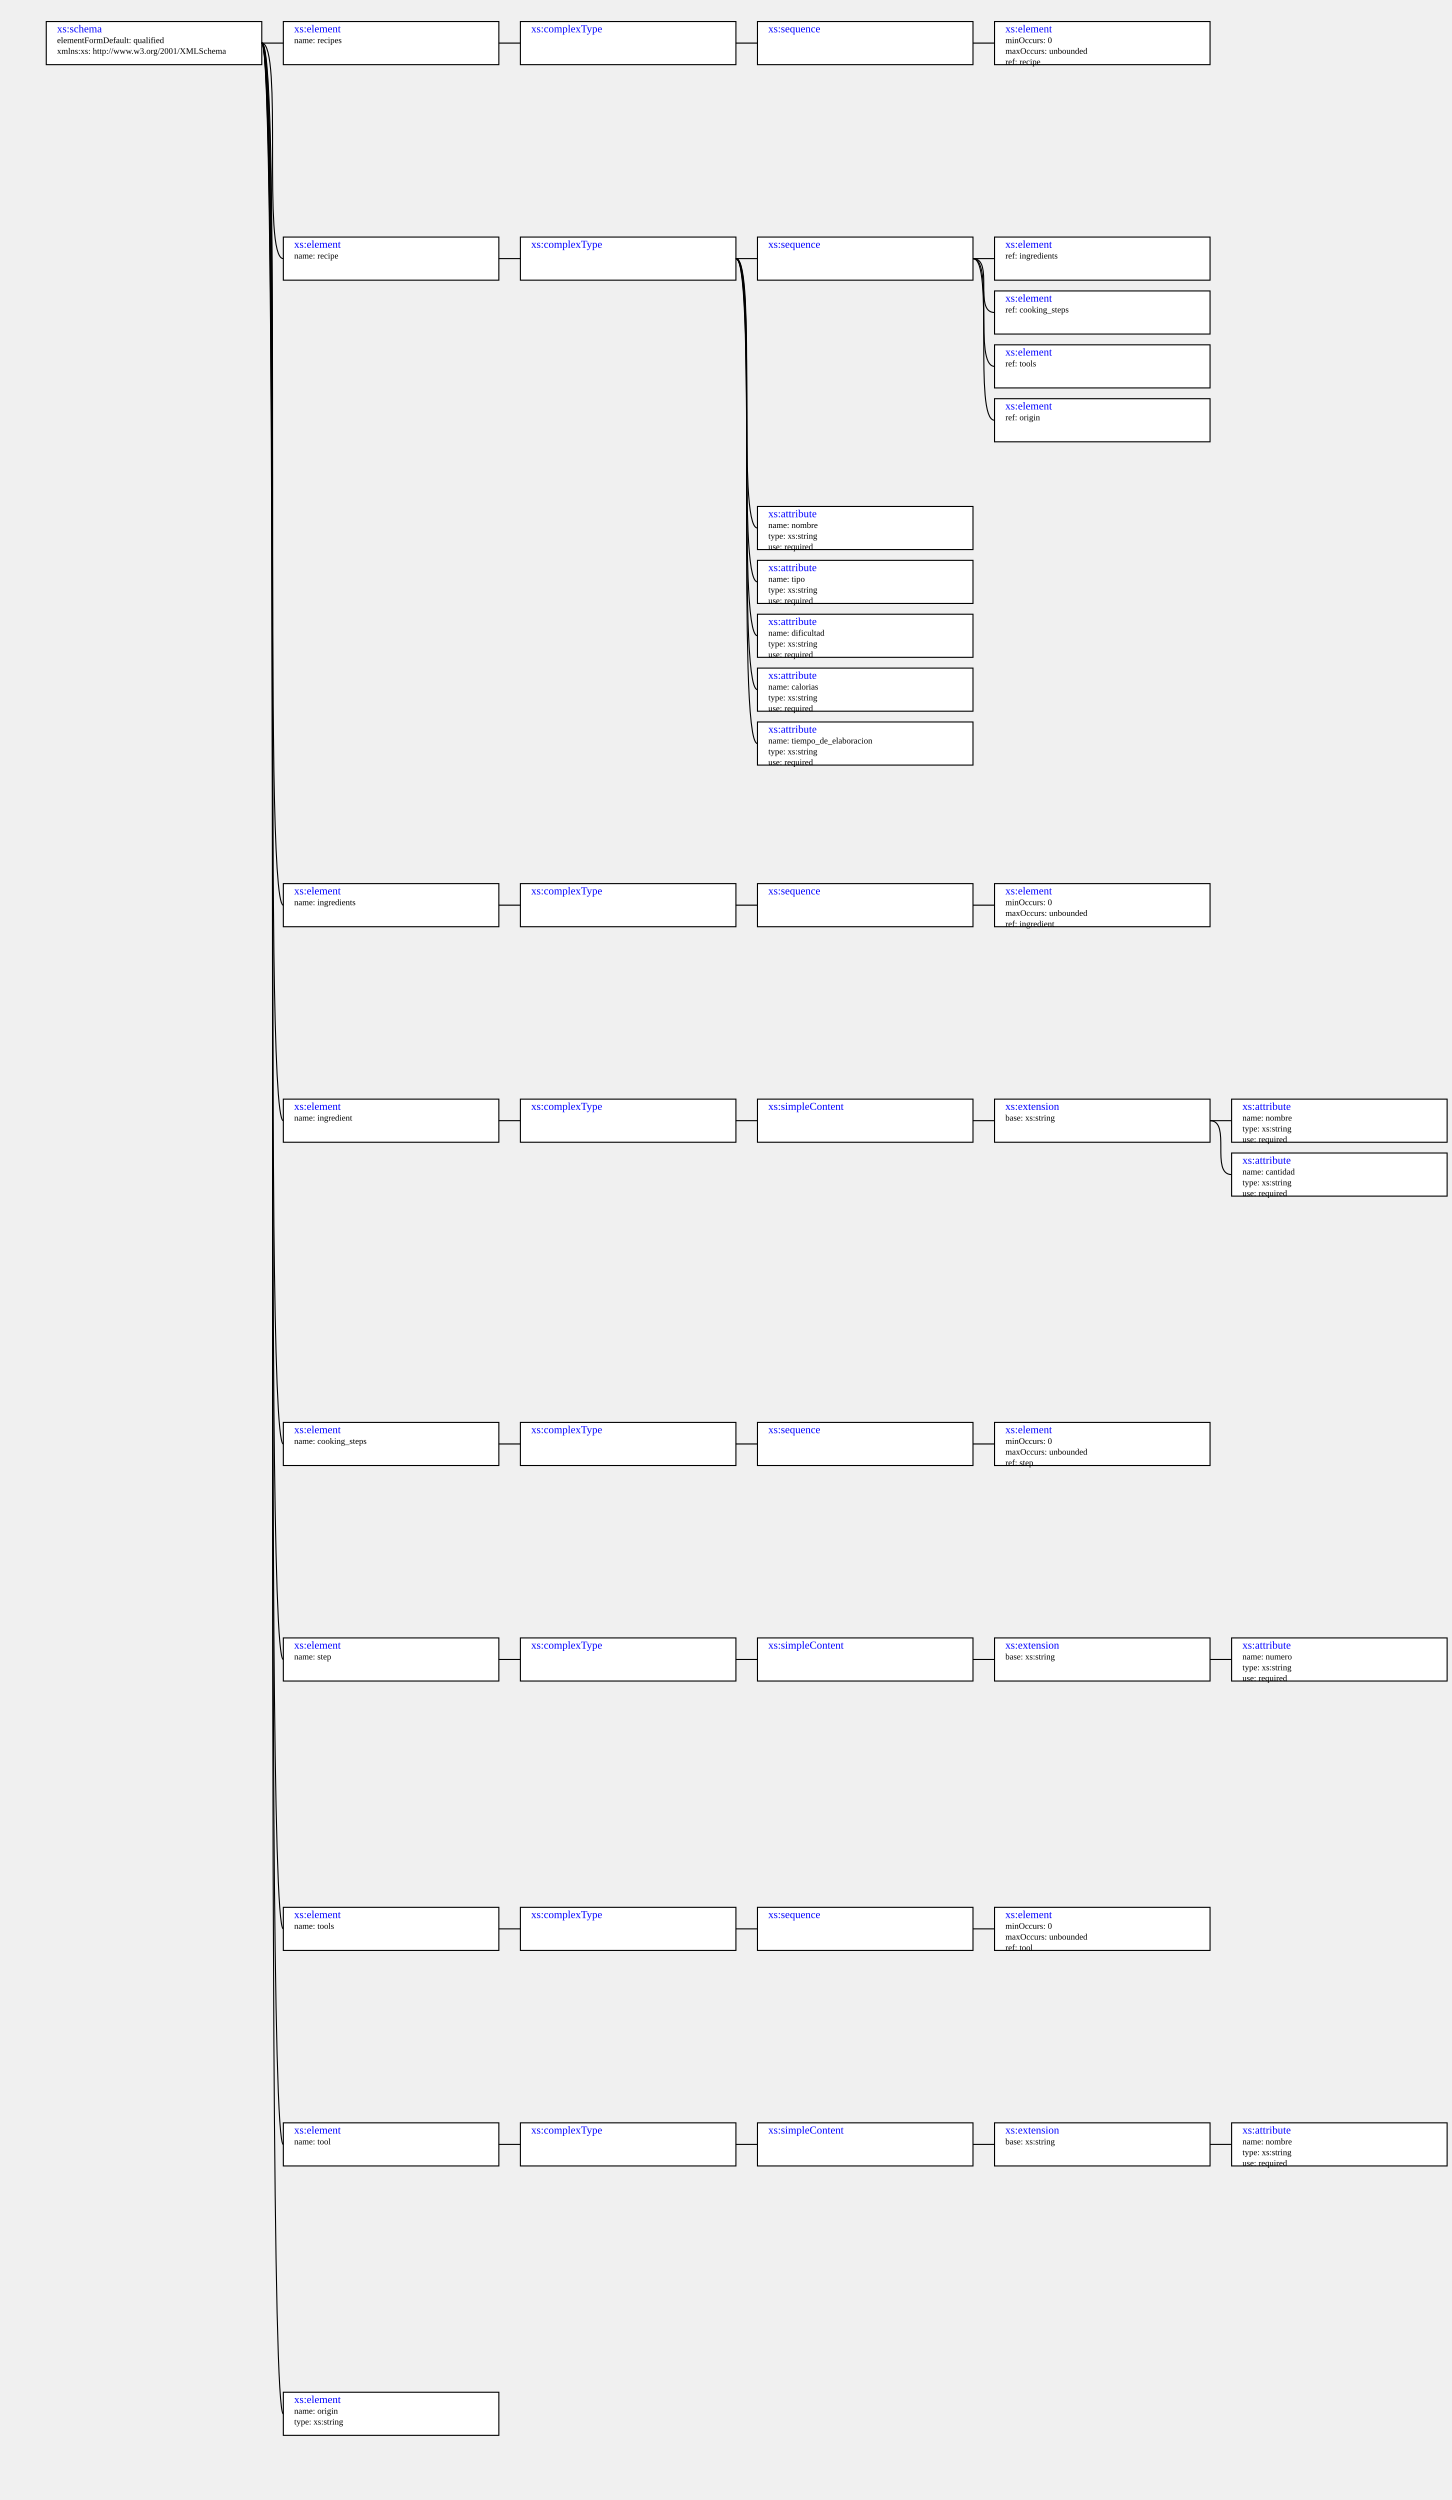
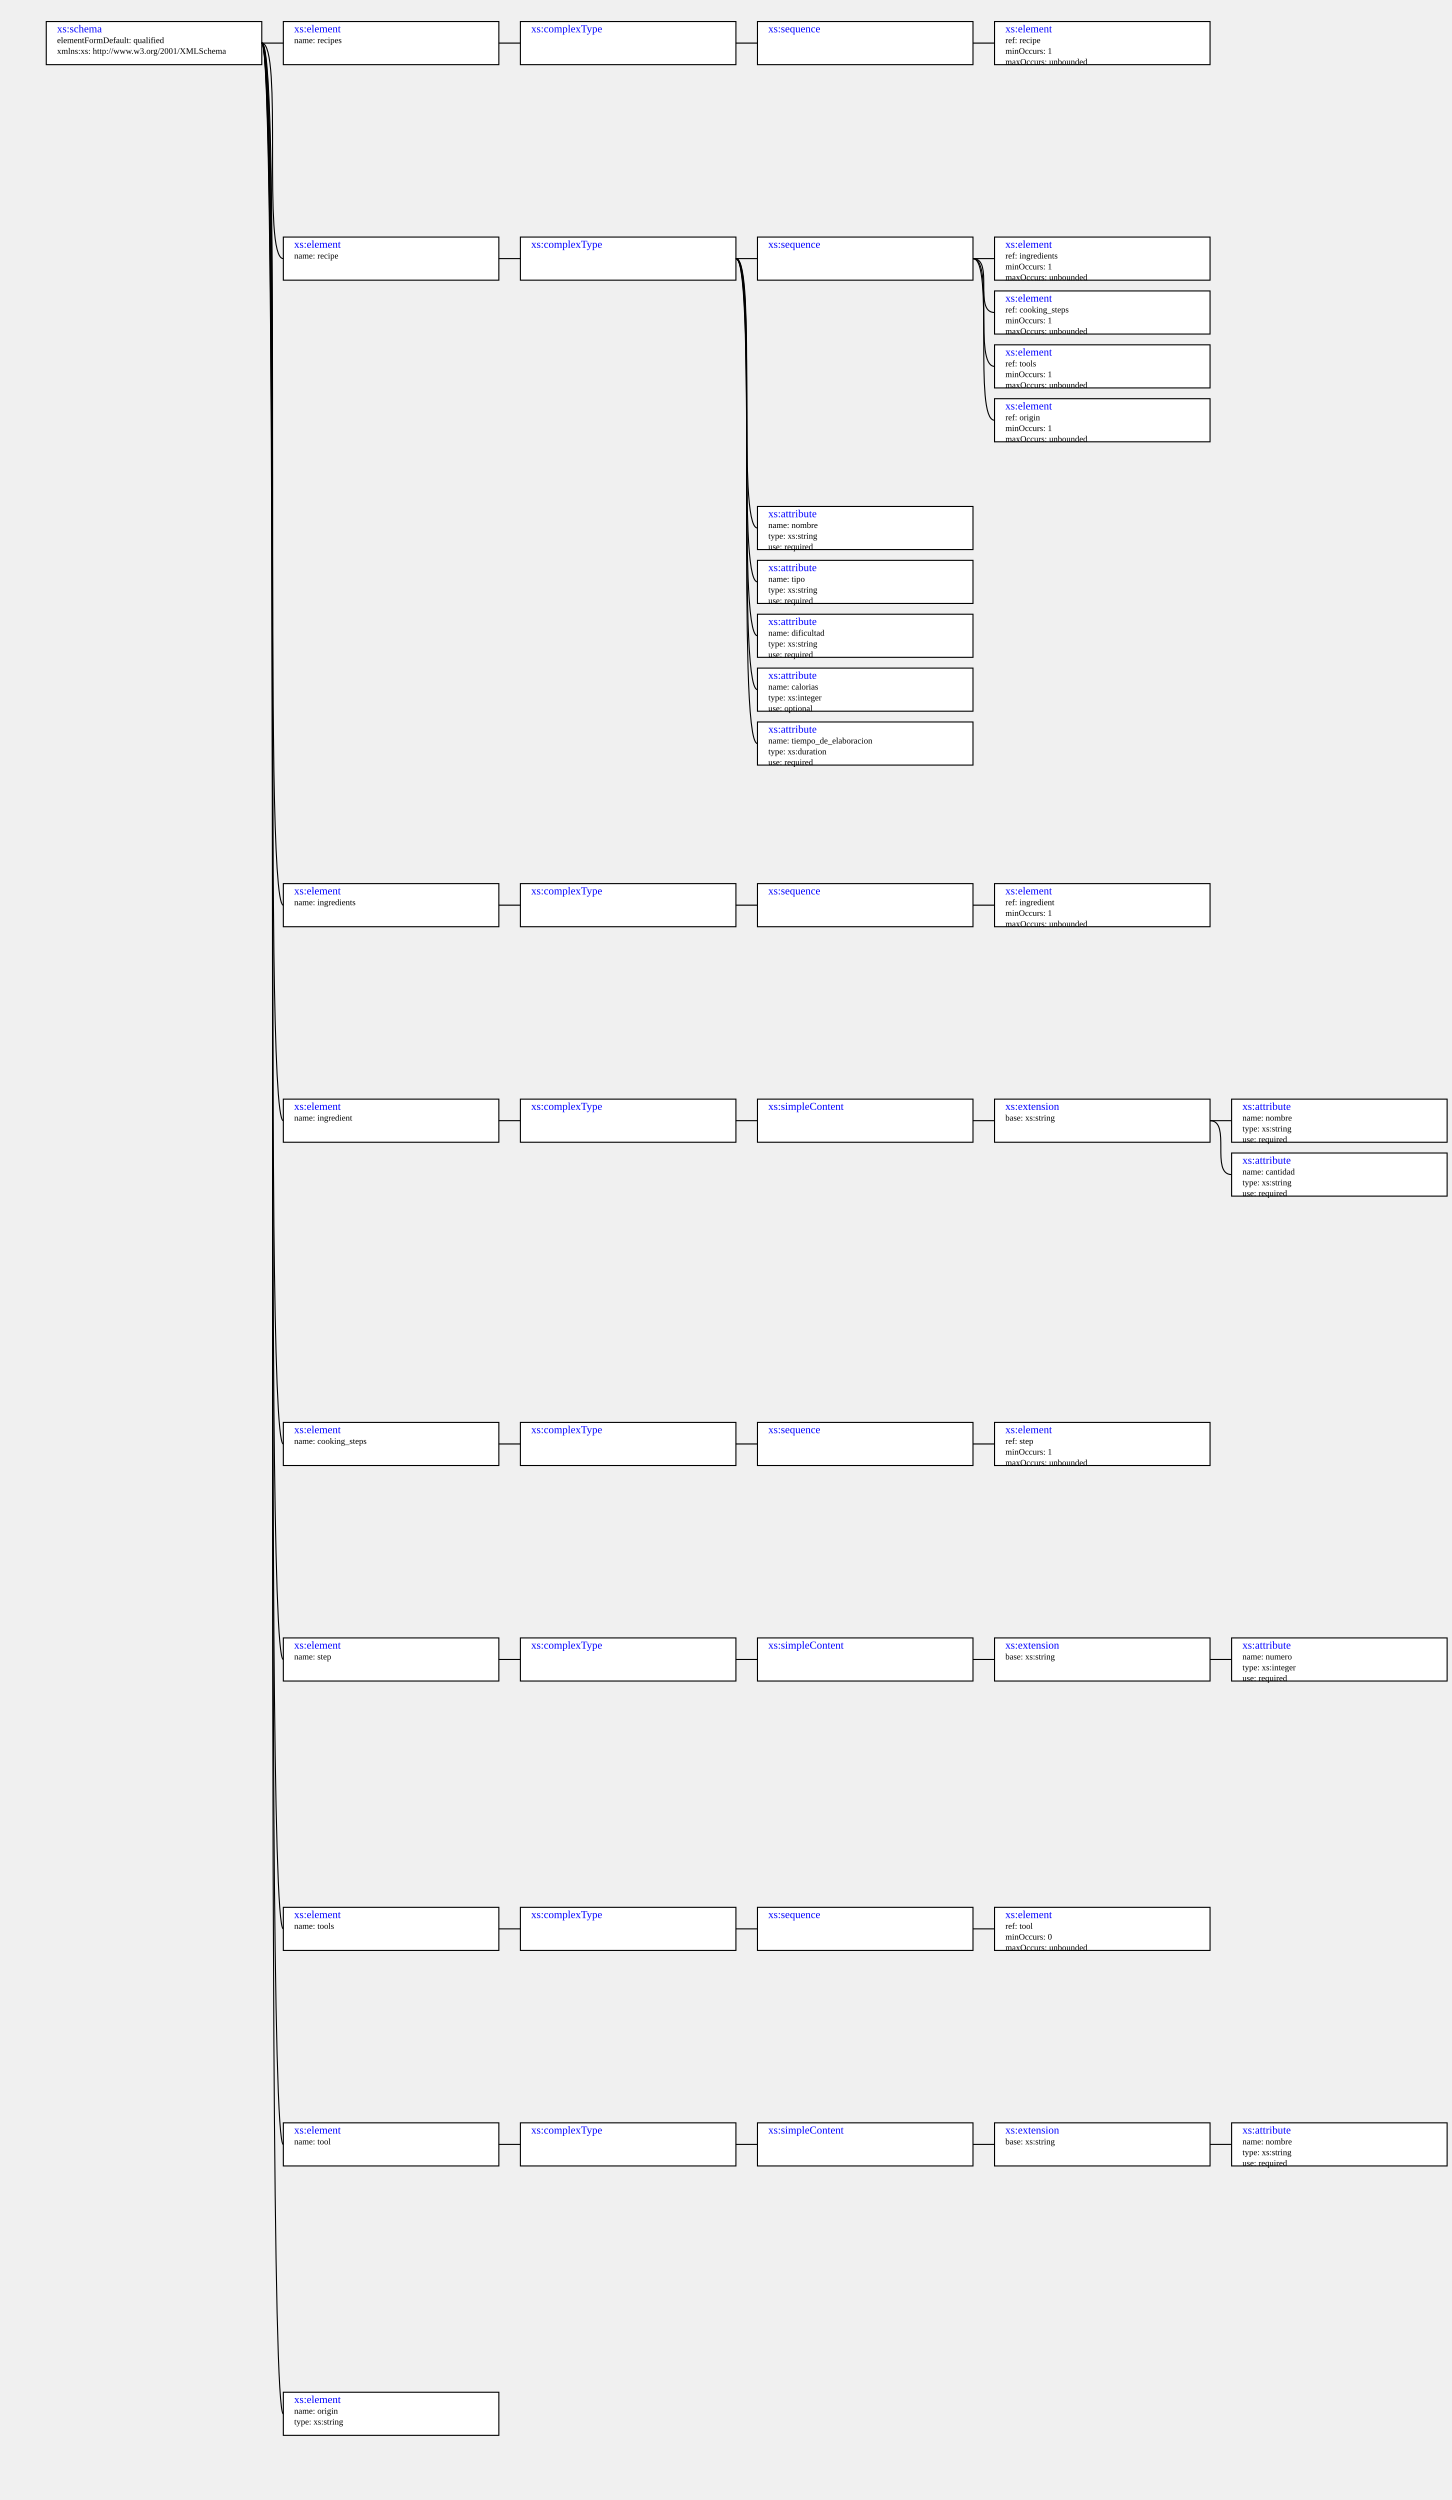
<svg xmlns="http://www.w3.org/2000/svg" width="auto" height="2320" style="overflow:visible " version="1.1">
  <rect x="20" y="20" width="200" height="40" style="fill:white;stroke:black;stroke-width:1" />
  <text x="30" y="30" font-size="10" style="fill:blue">xs:schema</text>
  <text x="30" y="40" font-size="8" style="fill:black">elementFormDefault: qualified</text>
  <text x="30" y="50" font-size="8" style="fill:black">xmlns:xs: http://www.w3.org/2001/XMLSchema</text>
  <rect x="240" y="20" width="200" height="40" style="fill:white;stroke:black;stroke-width:1" />
  <text x="250" y="30" font-size="10" style="fill:blue">xs:element</text>
  <path d="M220 40 C240 40 220 40 240 40" style="fill:transparent;stroke:black" />
  <text x="250" y="40" font-size="8" style="fill:black">name: recipes</text>
  <rect x="460" y="20" width="200" height="40" style="fill:white;stroke:black;stroke-width:1" />
  <text x="470" y="30" font-size="10" style="fill:blue">xs:complexType</text>
  <path d="M440 40 C460 40 440 40 460 40" style="fill:transparent;stroke:black" />
  <rect x="680" y="20" width="200" height="40" style="fill:white;stroke:black;stroke-width:1" />
  <text x="690" y="30" font-size="10" style="fill:blue">xs:sequence</text>
  <path d="M660 40 C680 40 660 40 680 40" style="fill:transparent;stroke:black" />
  <rect x="900" y="20" width="200" height="40" style="fill:white;stroke:black;stroke-width:1" />
  <text x="910" y="30" font-size="10" style="fill:blue">xs:element</text>
  <path d="M880 40 C900 40 880 40 900 40" style="fill:transparent;stroke:black" />
-   <text x="910" y="40" font-size="8" style="fill:black">minOccurs: 0</text>
-   <text x="910" y="50" font-size="8" style="fill:black">maxOccurs: unbounded</text>
-   <text x="910" y="60" font-size="8" style="fill:black">ref: recipe</text>
+   <text x="910" y="40" font-size="8" style="fill:black">ref: recipe</text>
+   <text x="910" y="50" font-size="8" style="fill:black">minOccurs: 1</text>
+   <text x="910" y="60" font-size="8" style="fill:black">maxOccurs: unbounded</text>
  <rect x="240" y="220" width="200" height="40" style="fill:white;stroke:black;stroke-width:1" />
  <text x="250" y="230" font-size="10" style="fill:blue">xs:element</text>
  <path d="M220 40 C240 40 220 240 240 240" style="fill:transparent;stroke:black" />
  <text x="250" y="240" font-size="8" style="fill:black">name: recipe</text>
  <rect x="460" y="220" width="200" height="40" style="fill:white;stroke:black;stroke-width:1" />
  <text x="470" y="230" font-size="10" style="fill:blue">xs:complexType</text>
  <path d="M440 240 C460 240 440 240 460 240" style="fill:transparent;stroke:black" />
  <rect x="680" y="220" width="200" height="40" style="fill:white;stroke:black;stroke-width:1" />
  <text x="690" y="230" font-size="10" style="fill:blue">xs:sequence</text>
  <path d="M660 240 C680 240 660 240 680 240" style="fill:transparent;stroke:black" />
  <rect x="900" y="220" width="200" height="40" style="fill:white;stroke:black;stroke-width:1" />
  <text x="910" y="230" font-size="10" style="fill:blue">xs:element</text>
  <path d="M880 240 C900 240 880 240 900 240" style="fill:transparent;stroke:black" />
  <text x="910" y="240" font-size="8" style="fill:black">ref: ingredients</text>
+   <text x="910" y="250" font-size="8" style="fill:black">minOccurs: 1</text>
+   <text x="910" y="260" font-size="8" style="fill:black">maxOccurs: unbounded</text>
  <rect x="900" y="270" width="200" height="40" style="fill:white;stroke:black;stroke-width:1" />
  <text x="910" y="280" font-size="10" style="fill:blue">xs:element</text>
  <path d="M880 240 C900 240 880 290 900 290" style="fill:transparent;stroke:black" />
  <text x="910" y="290" font-size="8" style="fill:black">ref: cooking_steps</text>
+   <text x="910" y="300" font-size="8" style="fill:black">minOccurs: 1</text>
+   <text x="910" y="310" font-size="8" style="fill:black">maxOccurs: unbounded</text>
  <rect x="900" y="320" width="200" height="40" style="fill:white;stroke:black;stroke-width:1" />
  <text x="910" y="330" font-size="10" style="fill:blue">xs:element</text>
  <path d="M880 240 C900 240 880 340 900 340" style="fill:transparent;stroke:black" />
  <text x="910" y="340" font-size="8" style="fill:black">ref: tools</text>
+   <text x="910" y="350" font-size="8" style="fill:black">minOccurs: 1</text>
+   <text x="910" y="360" font-size="8" style="fill:black">maxOccurs: unbounded</text>
  <rect x="900" y="370" width="200" height="40" style="fill:white;stroke:black;stroke-width:1" />
  <text x="910" y="380" font-size="10" style="fill:blue">xs:element</text>
  <path d="M880 240 C900 240 880 390 900 390" style="fill:transparent;stroke:black" />
  <text x="910" y="390" font-size="8" style="fill:black">ref: origin</text>
+   <text x="910" y="400" font-size="8" style="fill:black">minOccurs: 1</text>
+   <text x="910" y="410" font-size="8" style="fill:black">maxOccurs: unbounded</text>
  <rect x="680" y="470" width="200" height="40" style="fill:white;stroke:black;stroke-width:1" />
  <text x="690" y="480" font-size="10" style="fill:blue">xs:attribute</text>
  <path d="M660 240 C680 240 660 490 680 490" style="fill:transparent;stroke:black" />
  <text x="690" y="490" font-size="8" style="fill:black">name: nombre</text>
  <text x="690" y="500" font-size="8" style="fill:black">type: xs:string</text>
  <text x="690" y="510" font-size="8" style="fill:black">use: required</text>
  <rect x="680" y="520" width="200" height="40" style="fill:white;stroke:black;stroke-width:1" />
  <text x="690" y="530" font-size="10" style="fill:blue">xs:attribute</text>
  <path d="M660 240 C680 240 660 540 680 540" style="fill:transparent;stroke:black" />
  <text x="690" y="540" font-size="8" style="fill:black">name: tipo</text>
  <text x="690" y="550" font-size="8" style="fill:black">type: xs:string</text>
  <text x="690" y="560" font-size="8" style="fill:black">use: required</text>
  <rect x="680" y="570" width="200" height="40" style="fill:white;stroke:black;stroke-width:1" />
  <text x="690" y="580" font-size="10" style="fill:blue">xs:attribute</text>
  <path d="M660 240 C680 240 660 590 680 590" style="fill:transparent;stroke:black" />
  <text x="690" y="590" font-size="8" style="fill:black">name: dificultad</text>
  <text x="690" y="600" font-size="8" style="fill:black">type: xs:string</text>
  <text x="690" y="610" font-size="8" style="fill:black">use: required</text>
  <rect x="680" y="620" width="200" height="40" style="fill:white;stroke:black;stroke-width:1" />
  <text x="690" y="630" font-size="10" style="fill:blue">xs:attribute</text>
  <path d="M660 240 C680 240 660 640 680 640" style="fill:transparent;stroke:black" />
  <text x="690" y="640" font-size="8" style="fill:black">name: calorias</text>
-   <text x="690" y="650" font-size="8" style="fill:black">type: xs:string</text>
-   <text x="690" y="660" font-size="8" style="fill:black">use: required</text>
+   <text x="690" y="650" font-size="8" style="fill:black">type: xs:integer</text>
+   <text x="690" y="660" font-size="8" style="fill:black">use: optional</text>
  <rect x="680" y="670" width="200" height="40" style="fill:white;stroke:black;stroke-width:1" />
  <text x="690" y="680" font-size="10" style="fill:blue">xs:attribute</text>
  <path d="M660 240 C680 240 660 690 680 690" style="fill:transparent;stroke:black" />
  <text x="690" y="690" font-size="8" style="fill:black">name: tiempo_de_elaboracion</text>
-   <text x="690" y="700" font-size="8" style="fill:black">type: xs:string</text>
+   <text x="690" y="700" font-size="8" style="fill:black">type: xs:duration</text>
  <text x="690" y="710" font-size="8" style="fill:black">use: required</text>
  <rect x="240" y="820" width="200" height="40" style="fill:white;stroke:black;stroke-width:1" />
  <text x="250" y="830" font-size="10" style="fill:blue">xs:element</text>
  <path d="M220 40 C240 40 220 840 240 840" style="fill:transparent;stroke:black" />
  <text x="250" y="840" font-size="8" style="fill:black">name: ingredients</text>
  <rect x="460" y="820" width="200" height="40" style="fill:white;stroke:black;stroke-width:1" />
  <text x="470" y="830" font-size="10" style="fill:blue">xs:complexType</text>
  <path d="M440 840 C460 840 440 840 460 840" style="fill:transparent;stroke:black" />
  <rect x="680" y="820" width="200" height="40" style="fill:white;stroke:black;stroke-width:1" />
  <text x="690" y="830" font-size="10" style="fill:blue">xs:sequence</text>
  <path d="M660 840 C680 840 660 840 680 840" style="fill:transparent;stroke:black" />
  <rect x="900" y="820" width="200" height="40" style="fill:white;stroke:black;stroke-width:1" />
  <text x="910" y="830" font-size="10" style="fill:blue">xs:element</text>
  <path d="M880 840 C900 840 880 840 900 840" style="fill:transparent;stroke:black" />
-   <text x="910" y="840" font-size="8" style="fill:black">minOccurs: 0</text>
-   <text x="910" y="850" font-size="8" style="fill:black">maxOccurs: unbounded</text>
-   <text x="910" y="860" font-size="8" style="fill:black">ref: ingredient</text>
+   <text x="910" y="840" font-size="8" style="fill:black">ref: ingredient</text>
+   <text x="910" y="850" font-size="8" style="fill:black">minOccurs: 1</text>
+   <text x="910" y="860" font-size="8" style="fill:black">maxOccurs: unbounded</text>
  <rect x="240" y="1020" width="200" height="40" style="fill:white;stroke:black;stroke-width:1" />
  <text x="250" y="1030" font-size="10" style="fill:blue">xs:element</text>
  <path d="M220 40 C240 40 220 1040 240 1040" style="fill:transparent;stroke:black" />
  <text x="250" y="1040" font-size="8" style="fill:black">name: ingredient</text>
  <rect x="460" y="1020" width="200" height="40" style="fill:white;stroke:black;stroke-width:1" />
  <text x="470" y="1030" font-size="10" style="fill:blue">xs:complexType</text>
  <path d="M440 1040 C460 1040 440 1040 460 1040" style="fill:transparent;stroke:black" />
  <rect x="680" y="1020" width="200" height="40" style="fill:white;stroke:black;stroke-width:1" />
  <text x="690" y="1030" font-size="10" style="fill:blue">xs:simpleContent</text>
  <path d="M660 1040 C680 1040 660 1040 680 1040" style="fill:transparent;stroke:black" />
  <rect x="900" y="1020" width="200" height="40" style="fill:white;stroke:black;stroke-width:1" />
  <text x="910" y="1030" font-size="10" style="fill:blue">xs:extension</text>
  <path d="M880 1040 C900 1040 880 1040 900 1040" style="fill:transparent;stroke:black" />
  <text x="910" y="1040" font-size="8" style="fill:black">base: xs:string</text>
  <rect x="1120" y="1020" width="200" height="40" style="fill:white;stroke:black;stroke-width:1" />
  <text x="1130" y="1030" font-size="10" style="fill:blue">xs:attribute</text>
  <path d="M1100 1040 C1120 1040 1100 1040 1120 1040" style="fill:transparent;stroke:black" />
  <text x="1130" y="1040" font-size="8" style="fill:black">name: nombre</text>
  <text x="1130" y="1050" font-size="8" style="fill:black">type: xs:string</text>
  <text x="1130" y="1060" font-size="8" style="fill:black">use: required</text>
  <rect x="1120" y="1070" width="200" height="40" style="fill:white;stroke:black;stroke-width:1" />
  <text x="1130" y="1080" font-size="10" style="fill:blue">xs:attribute</text>
  <path d="M1100 1040 C1120 1040 1100 1090 1120 1090" style="fill:transparent;stroke:black" />
  <text x="1130" y="1090" font-size="8" style="fill:black">name: cantidad</text>
  <text x="1130" y="1100" font-size="8" style="fill:black">type: xs:string</text>
  <text x="1130" y="1110" font-size="8" style="fill:black">use: required</text>
  <rect x="240" y="1320" width="200" height="40" style="fill:white;stroke:black;stroke-width:1" />
  <text x="250" y="1330" font-size="10" style="fill:blue">xs:element</text>
  <path d="M220 40 C240 40 220 1340 240 1340" style="fill:transparent;stroke:black" />
  <text x="250" y="1340" font-size="8" style="fill:black">name: cooking_steps</text>
  <rect x="460" y="1320" width="200" height="40" style="fill:white;stroke:black;stroke-width:1" />
  <text x="470" y="1330" font-size="10" style="fill:blue">xs:complexType</text>
  <path d="M440 1340 C460 1340 440 1340 460 1340" style="fill:transparent;stroke:black" />
  <rect x="680" y="1320" width="200" height="40" style="fill:white;stroke:black;stroke-width:1" />
  <text x="690" y="1330" font-size="10" style="fill:blue">xs:sequence</text>
  <path d="M660 1340 C680 1340 660 1340 680 1340" style="fill:transparent;stroke:black" />
  <rect x="900" y="1320" width="200" height="40" style="fill:white;stroke:black;stroke-width:1" />
  <text x="910" y="1330" font-size="10" style="fill:blue">xs:element</text>
  <path d="M880 1340 C900 1340 880 1340 900 1340" style="fill:transparent;stroke:black" />
-   <text x="910" y="1340" font-size="8" style="fill:black">minOccurs: 0</text>
-   <text x="910" y="1350" font-size="8" style="fill:black">maxOccurs: unbounded</text>
-   <text x="910" y="1360" font-size="8" style="fill:black">ref: step</text>
+   <text x="910" y="1340" font-size="8" style="fill:black">ref: step</text>
+   <text x="910" y="1350" font-size="8" style="fill:black">minOccurs: 1</text>
+   <text x="910" y="1360" font-size="8" style="fill:black">maxOccurs: unbounded</text>
  <rect x="240" y="1520" width="200" height="40" style="fill:white;stroke:black;stroke-width:1" />
  <text x="250" y="1530" font-size="10" style="fill:blue">xs:element</text>
  <path d="M220 40 C240 40 220 1540 240 1540" style="fill:transparent;stroke:black" />
  <text x="250" y="1540" font-size="8" style="fill:black">name: step</text>
  <rect x="460" y="1520" width="200" height="40" style="fill:white;stroke:black;stroke-width:1" />
  <text x="470" y="1530" font-size="10" style="fill:blue">xs:complexType</text>
  <path d="M440 1540 C460 1540 440 1540 460 1540" style="fill:transparent;stroke:black" />
  <rect x="680" y="1520" width="200" height="40" style="fill:white;stroke:black;stroke-width:1" />
  <text x="690" y="1530" font-size="10" style="fill:blue">xs:simpleContent</text>
  <path d="M660 1540 C680 1540 660 1540 680 1540" style="fill:transparent;stroke:black" />
  <rect x="900" y="1520" width="200" height="40" style="fill:white;stroke:black;stroke-width:1" />
  <text x="910" y="1530" font-size="10" style="fill:blue">xs:extension</text>
  <path d="M880 1540 C900 1540 880 1540 900 1540" style="fill:transparent;stroke:black" />
  <text x="910" y="1540" font-size="8" style="fill:black">base: xs:string</text>
  <rect x="1120" y="1520" width="200" height="40" style="fill:white;stroke:black;stroke-width:1" />
  <text x="1130" y="1530" font-size="10" style="fill:blue">xs:attribute</text>
  <path d="M1100 1540 C1120 1540 1100 1540 1120 1540" style="fill:transparent;stroke:black" />
  <text x="1130" y="1540" font-size="8" style="fill:black">name: numero</text>
-   <text x="1130" y="1550" font-size="8" style="fill:black">type: xs:string</text>
+   <text x="1130" y="1550" font-size="8" style="fill:black">type: xs:integer</text>
  <text x="1130" y="1560" font-size="8" style="fill:black">use: required</text>
  <rect x="240" y="1770" width="200" height="40" style="fill:white;stroke:black;stroke-width:1" />
  <text x="250" y="1780" font-size="10" style="fill:blue">xs:element</text>
  <path d="M220 40 C240 40 220 1790 240 1790" style="fill:transparent;stroke:black" />
  <text x="250" y="1790" font-size="8" style="fill:black">name: tools</text>
  <rect x="460" y="1770" width="200" height="40" style="fill:white;stroke:black;stroke-width:1" />
  <text x="470" y="1780" font-size="10" style="fill:blue">xs:complexType</text>
  <path d="M440 1790 C460 1790 440 1790 460 1790" style="fill:transparent;stroke:black" />
  <rect x="680" y="1770" width="200" height="40" style="fill:white;stroke:black;stroke-width:1" />
  <text x="690" y="1780" font-size="10" style="fill:blue">xs:sequence</text>
  <path d="M660 1790 C680 1790 660 1790 680 1790" style="fill:transparent;stroke:black" />
  <rect x="900" y="1770" width="200" height="40" style="fill:white;stroke:black;stroke-width:1" />
  <text x="910" y="1780" font-size="10" style="fill:blue">xs:element</text>
  <path d="M880 1790 C900 1790 880 1790 900 1790" style="fill:transparent;stroke:black" />
-   <text x="910" y="1790" font-size="8" style="fill:black">minOccurs: 0</text>
-   <text x="910" y="1800" font-size="8" style="fill:black">maxOccurs: unbounded</text>
-   <text x="910" y="1810" font-size="8" style="fill:black">ref: tool</text>
+   <text x="910" y="1790" font-size="8" style="fill:black">ref: tool</text>
+   <text x="910" y="1800" font-size="8" style="fill:black">minOccurs: 0</text>
+   <text x="910" y="1810" font-size="8" style="fill:black">maxOccurs: unbounded</text>
  <rect x="240" y="1970" width="200" height="40" style="fill:white;stroke:black;stroke-width:1" />
  <text x="250" y="1980" font-size="10" style="fill:blue">xs:element</text>
  <path d="M220 40 C240 40 220 1990 240 1990" style="fill:transparent;stroke:black" />
  <text x="250" y="1990" font-size="8" style="fill:black">name: tool</text>
  <rect x="460" y="1970" width="200" height="40" style="fill:white;stroke:black;stroke-width:1" />
  <text x="470" y="1980" font-size="10" style="fill:blue">xs:complexType</text>
  <path d="M440 1990 C460 1990 440 1990 460 1990" style="fill:transparent;stroke:black" />
  <rect x="680" y="1970" width="200" height="40" style="fill:white;stroke:black;stroke-width:1" />
  <text x="690" y="1980" font-size="10" style="fill:blue">xs:simpleContent</text>
  <path d="M660 1990 C680 1990 660 1990 680 1990" style="fill:transparent;stroke:black" />
  <rect x="900" y="1970" width="200" height="40" style="fill:white;stroke:black;stroke-width:1" />
  <text x="910" y="1980" font-size="10" style="fill:blue">xs:extension</text>
  <path d="M880 1990 C900 1990 880 1990 900 1990" style="fill:transparent;stroke:black" />
  <text x="910" y="1990" font-size="8" style="fill:black">base: xs:string</text>
  <rect x="1120" y="1970" width="200" height="40" style="fill:white;stroke:black;stroke-width:1" />
  <text x="1130" y="1980" font-size="10" style="fill:blue">xs:attribute</text>
  <path d="M1100 1990 C1120 1990 1100 1990 1120 1990" style="fill:transparent;stroke:black" />
  <text x="1130" y="1990" font-size="8" style="fill:black">name: nombre</text>
  <text x="1130" y="2000" font-size="8" style="fill:black">type: xs:string</text>
  <text x="1130" y="2010" font-size="8" style="fill:black">use: required</text>
  <rect x="240" y="2220" width="200" height="40" style="fill:white;stroke:black;stroke-width:1" />
  <text x="250" y="2230" font-size="10" style="fill:blue">xs:element</text>
  <path d="M220 40 C240 40 220 2240 240 2240" style="fill:transparent;stroke:black" />
  <text x="250" y="2240" font-size="8" style="fill:black">name: origin</text>
  <text x="250" y="2250" font-size="8" style="fill:black">type: xs:string</text>
</svg>
